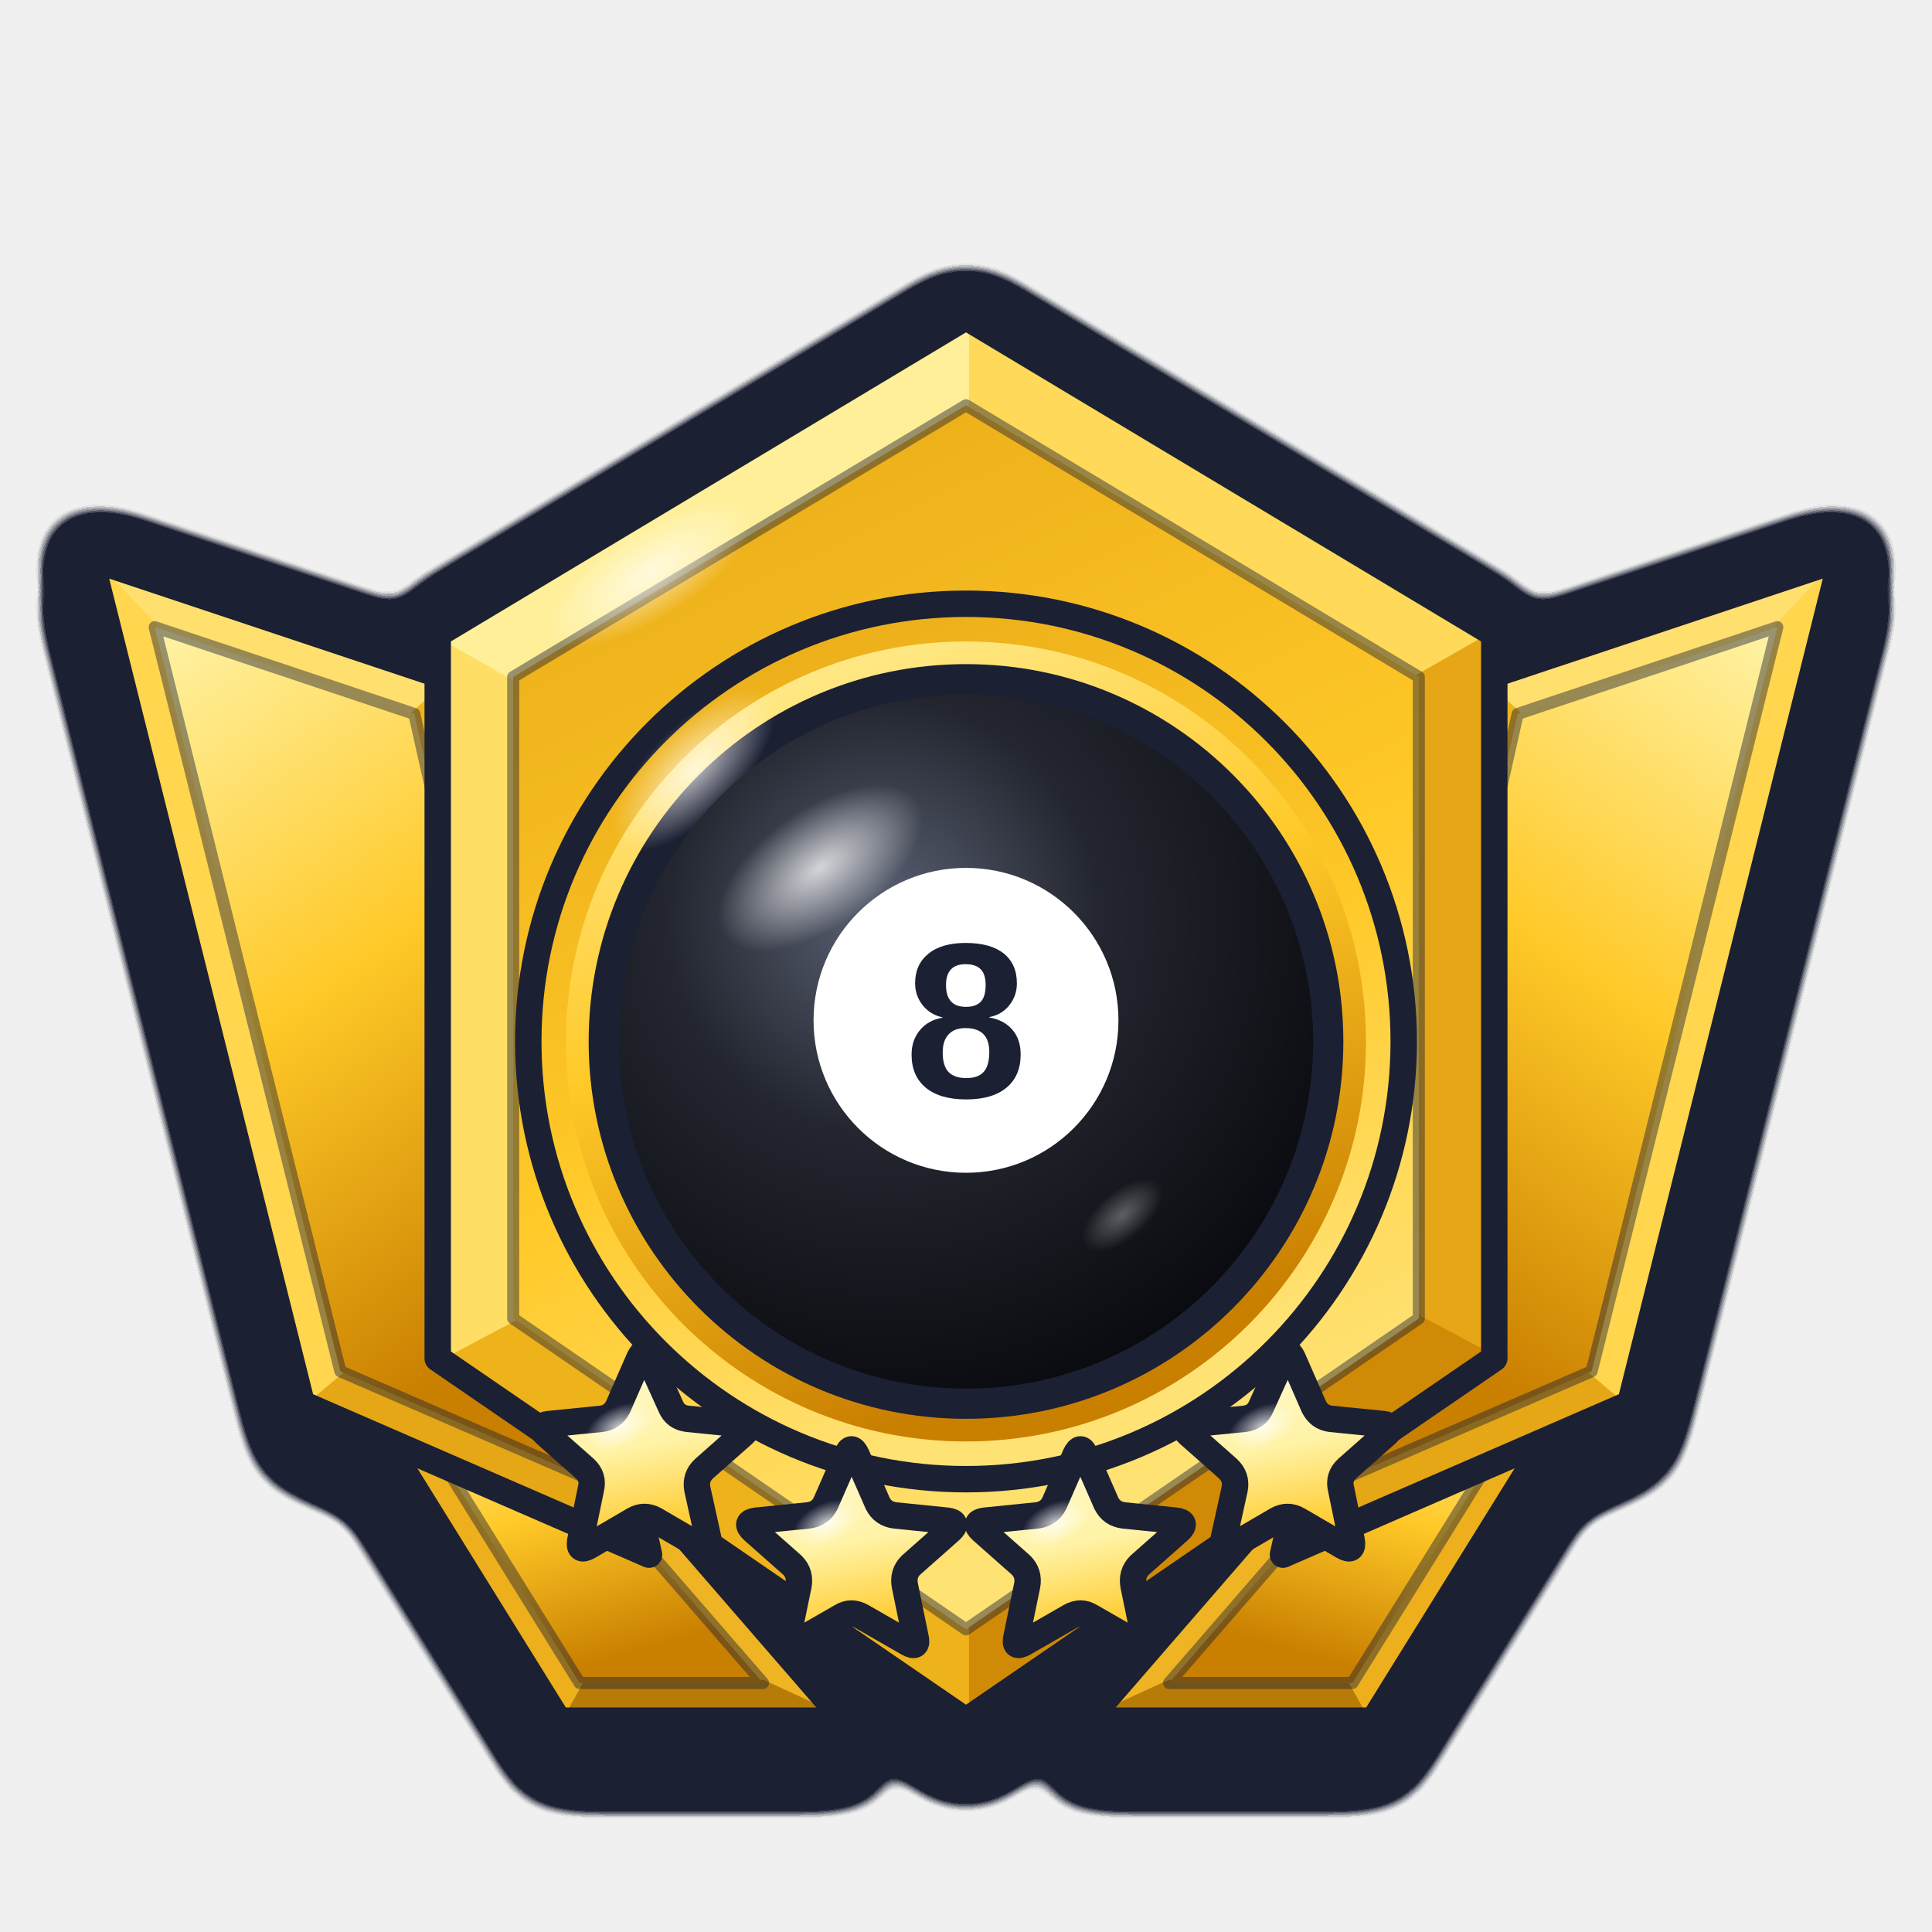
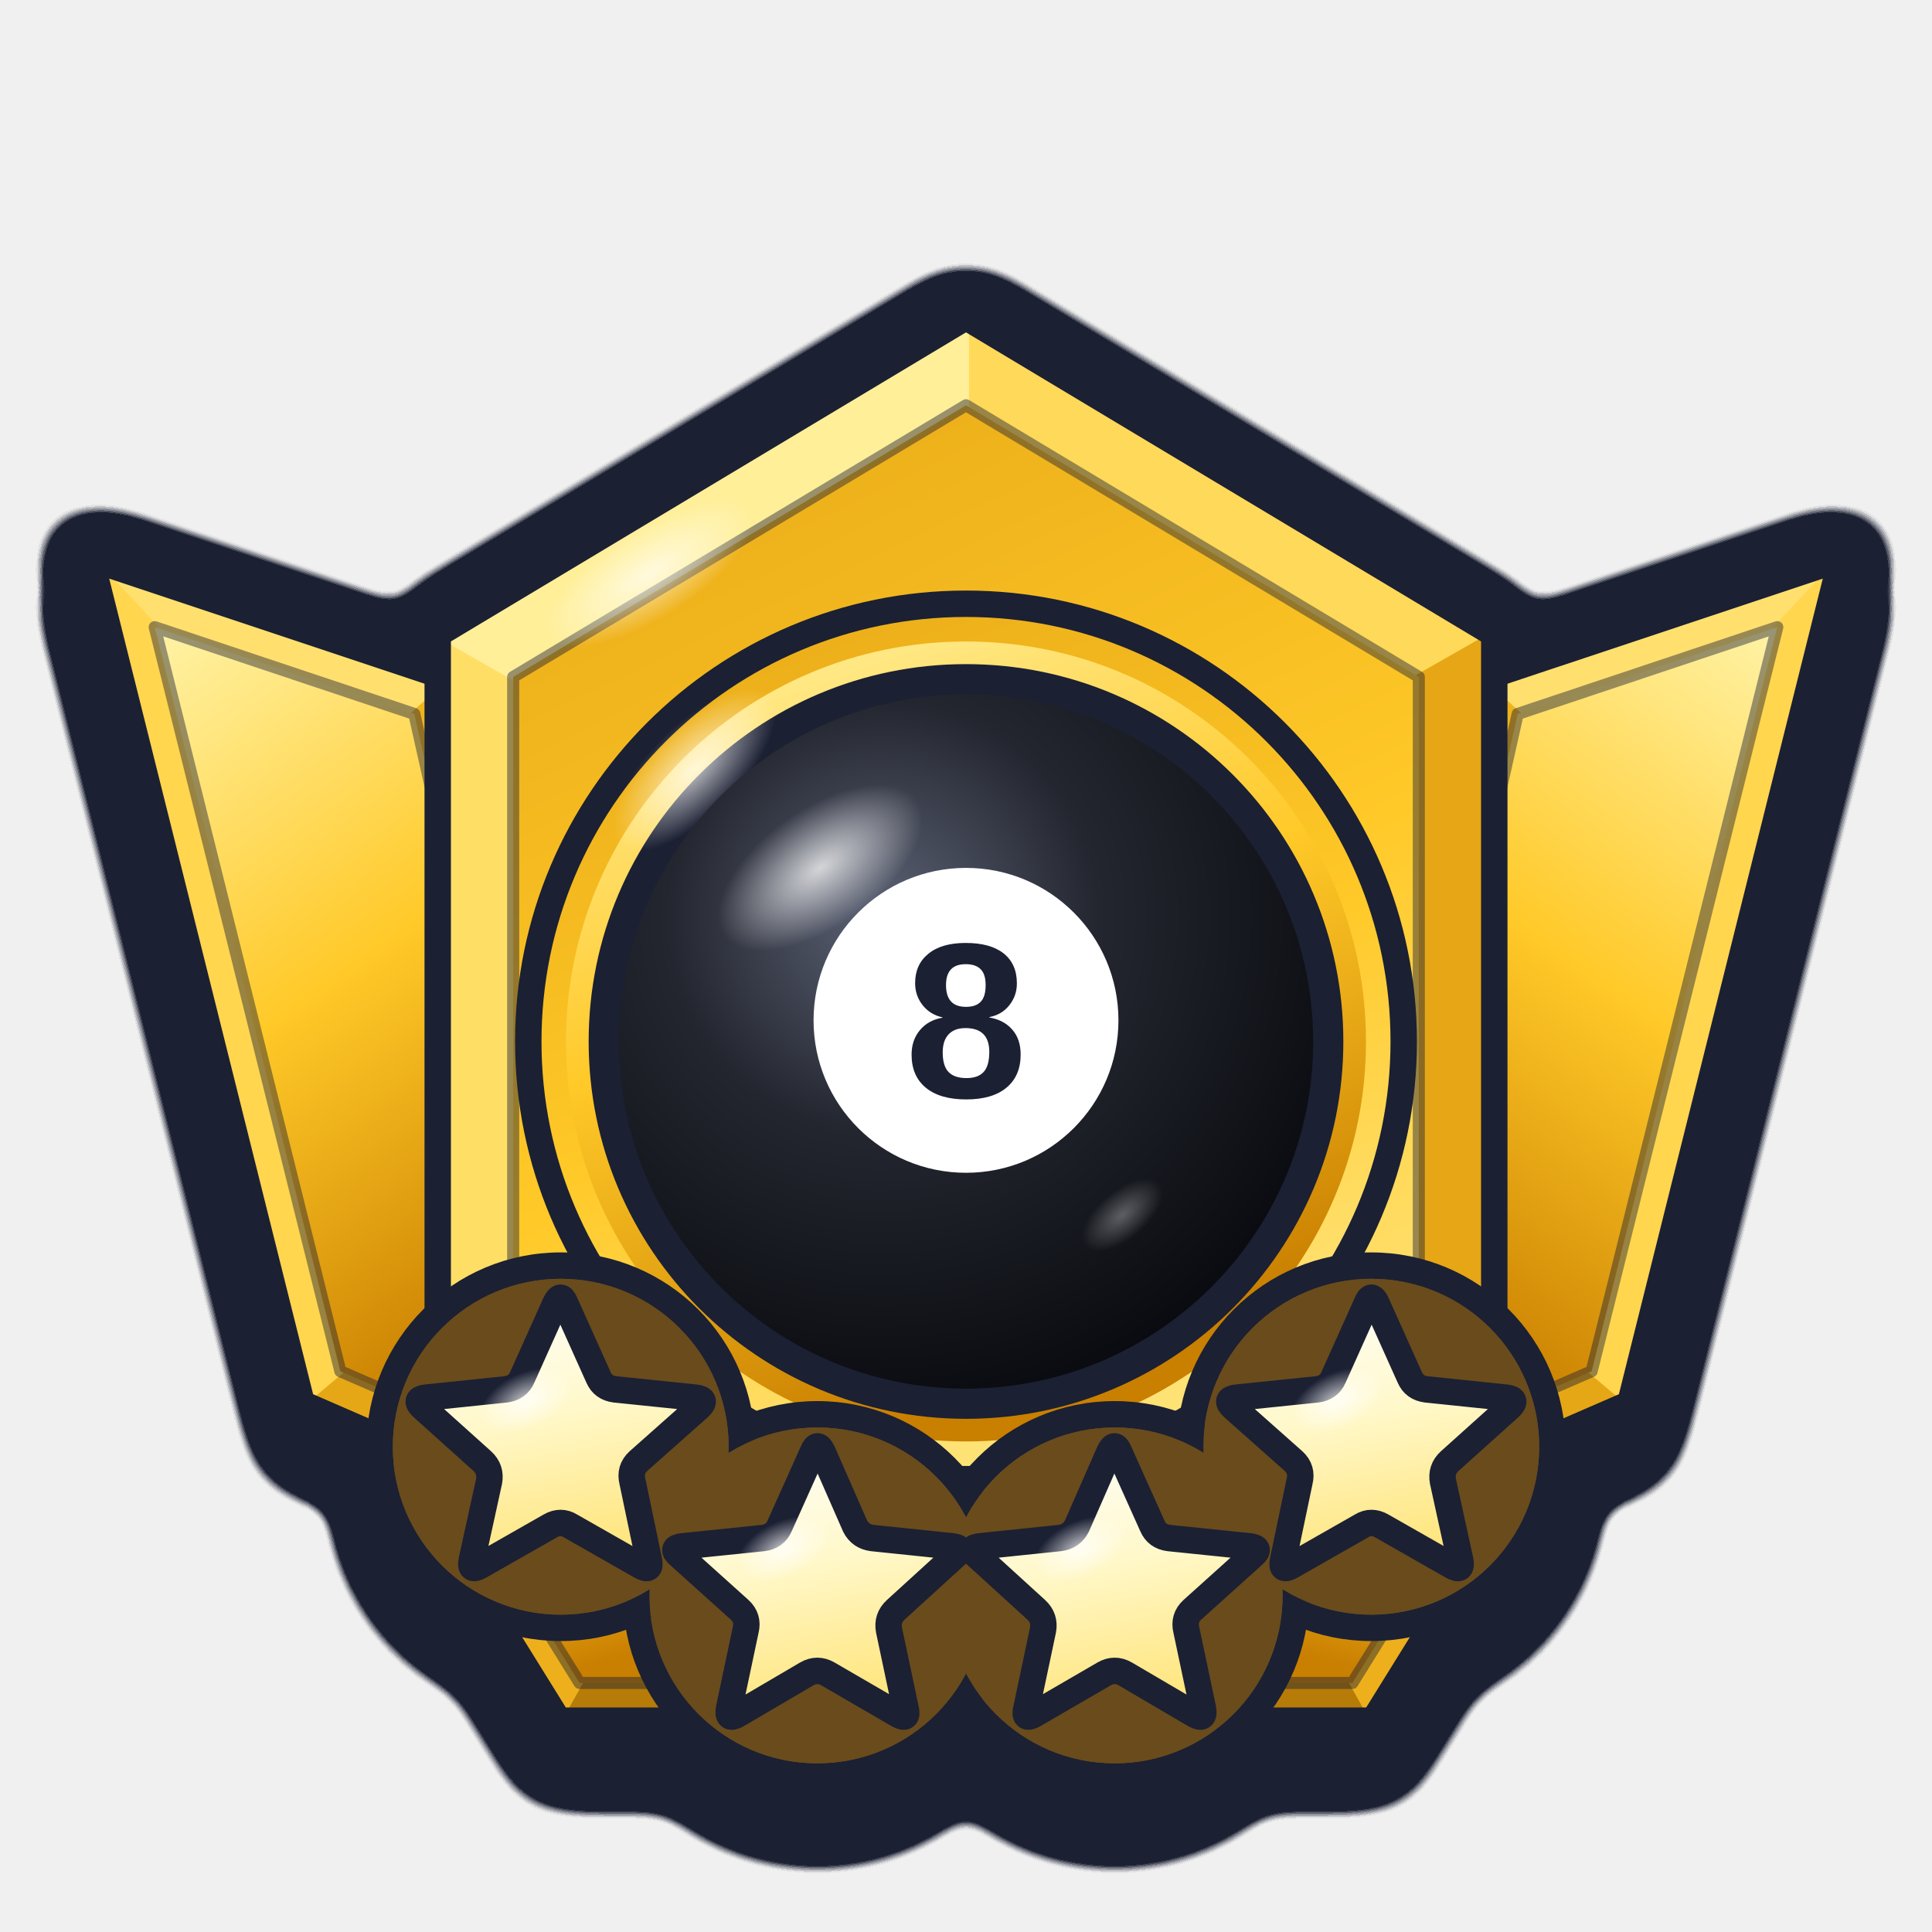
<svg xmlns="http://www.w3.org/2000/svg" width="512" height="512" viewBox="0 0 256 256">
  <defs>
    <linearGradient id="blue" x1="0" y1="0" x2="0.35" y2="1">
      <stop offset="0" stop-color="#9ED3FF" />
      <stop offset="0.45" stop-color="#3B9BFF" />
      <stop offset="1" stop-color="#1F6BD0" />
    </linearGradient>
    <linearGradient id="green" x1="0" y1="0" x2="0.35" y2="1">
      <stop offset="0" stop-color="#A8F5BE" />
      <stop offset="0.45" stop-color="#3DD66B" />
      <stop offset="1" stop-color="#1E9E47" />
    </linearGradient>
    <linearGradient id="red" x1="0" y1="0" x2="0.35" y2="1">
      <stop offset="0" stop-color="#FFA3A3" />
      <stop offset="0.45" stop-color="#FF4D4D" />
      <stop offset="1" stop-color="#C9283A" />
    </linearGradient>
    <linearGradient id="gold" x1="0" y1="0" x2="0.35" y2="1">
      <stop offset="0" stop-color="#FFF1A0" />
      <stop offset="0.45" stop-color="#FFC928" />
      <stop offset="1" stop-color="#DB8E00" />
    </linearGradient>
    <linearGradient id="wood" x1="0" y1="0" x2="0.35" y2="1">
      <stop offset="0" stop-color="#FFD9A0" />
      <stop offset="0.45" stop-color="#E7A35C" />
      <stop offset="1" stop-color="#A8622A" />
    </linearGradient>
    <linearGradient id="darkwood" x1="0" y1="0" x2="0.35" y2="1">
      <stop offset="0" stop-color="#C07A45" />
      <stop offset="0.45" stop-color="#8A4B22" />
      <stop offset="1" stop-color="#5E3014" />
    </linearGradient>
    <linearGradient id="white" x1="0" y1="0" x2="0.35" y2="1">
      <stop offset="0" stop-color="#FFFFFF" />
      <stop offset="0.45" stop-color="#F4F8FF" />
      <stop offset="1" stop-color="#C9D6EA" />
    </linearGradient>
    <linearGradient id="grey" x1="0" y1="0" x2="0.35" y2="1">
      <stop offset="0" stop-color="#E4E9F2" />
      <stop offset="0.45" stop-color="#AEB8C8" />
      <stop offset="1" stop-color="#7B869A" />
    </linearGradient>
    <linearGradient id="steel" x1="0" y1="0" x2="0.35" y2="1">
      <stop offset="0" stop-color="#D8E6F7" />
      <stop offset="0.45" stop-color="#9FB2CC" />
      <stop offset="1" stop-color="#6A7D98" />
    </linearGradient>
    <linearGradient id="cloth" x1="0" y1="0" x2="0.35" y2="1">
      <stop offset="0" stop-color="#6FE08E" />
      <stop offset="0.45" stop-color="#2FA24F" />
      <stop offset="1" stop-color="#1C7A37" />
    </linearGradient>
    <linearGradient id="sad" x1="0" y1="0" x2="0.35" y2="1">
      <stop offset="0" stop-color="#C4D4EE" />
      <stop offset="0.45" stop-color="#8EA3C7" />
      <stop offset="1" stop-color="#5E7299" />
    </linearGradient>
    <linearGradient id="purple" x1="0" y1="0" x2="0.35" y2="1">
      <stop offset="0" stop-color="#D7B8FF" />
      <stop offset="0.45" stop-color="#A259FF" />
      <stop offset="1" stop-color="#6E2FD0" />
    </linearGradient>
    <radialGradient id="shine" cx="0.5" cy="0.5" r="0.5">
      <stop offset="0" stop-color="#FFFFFF" stop-opacity="0.9" />
      <stop offset="1" stop-color="#FFFFFF" stop-opacity="0" />
    </radialGradient>
    <filter id="ink" x="-30%" y="-30%" width="160%" height="160%" color-interpolation-filters="sRGB">
      <feGaussianBlur in="SourceAlpha" stdDeviation="6.92" result="blur" />
      <feComponentTransfer in="blur" result="grown">
        <feFuncA type="linear" slope="7" intercept="-0.35" />
      </feComponentTransfer>
      <feOffset in="grown" dy="6" result="lip" />
      <feMerge result="both">
        <feMergeNode in="lip" />
        <feMergeNode in="grown" />
      </feMerge>
      <feFlood flood-color="#1B2033" />
      <feComposite in2="both" operator="in" result="outline" />
      <feMerge>
        <feMergeNode in="outline" />
        <feMergeNode in="SourceGraphic" />
      </feMerge>
    </filter>
  </defs>
  <defs>
    <filter id="badgeInk" x="-20%" y="-20%" width="140%" height="140%" color-interpolation-filters="sRGB">
      <feGaussianBlur in="SourceAlpha" stdDeviation="3.2" result="blur" />
      <feComponentTransfer in="blur" result="grown">
        <feFuncA type="linear" slope="40" intercept="-0.716" />
      </feComponentTransfer>
      <feOffset in="grown" dy="5" result="lip" />
      <feMerge result="both">
        <feMergeNode in="lip" />
        <feMergeNode in="grown" />
      </feMerge>
      <feFlood flood-color="#1B2033" />
      <feComposite in2="both" operator="in" result="outline" />
      <feMerge>
        <feMergeNode in="outline" />
        <feMergeNode in="SourceGraphic" />
      </feMerge>
    </filter>
  </defs>
  <defs>
    <linearGradient id="m" x1="0" y1="0" x2="0.35" y2="1">
      <stop offset="0" stop-color="#FFF3A6" />
      <stop offset="0.5" stop-color="#FFC928" />
      <stop offset="1" stop-color="#C97F00" />
    </linearGradient>
    <linearGradient id="r" x1="0" y1="0" x2="0.35" y2="1">
      <stop offset="0" stop-color="#E7A816" />
      <stop offset="0.6" stop-color="#FFC928" />
      <stop offset="1" stop-color="#FFE274" />
    </linearGradient>
    <linearGradient id="w" x1="0" y1="0" x2="0.35" y2="1">
      <stop offset="0" stop-color="#FFE47A" />
      <stop offset="0.55" stop-color="#FFC928" />
      <stop offset="1" stop-color="#C97F00" />
    </linearGradient>
    <linearGradient id="p" x1="0" y1="0" x2="0.2" y2="1">
      <stop offset="0" stop-color="#FFFAD7" />
      <stop offset="0.55" stop-color="#FFF3A6" />
      <stop offset="1" stop-color="#FFC928" />
    </linearGradient>
+     <linearGradient id="s" x1="0" y1="0" x2="0.2" y2="1">
+       <stop offset="0" stop-color="#FFFFFF" />
+       <stop offset="0.5" stop-color="#FFF8CA" />
+       <stop offset="1" stop-color="#FFE680" />
+     </linearGradient>
    <linearGradient id="c" x1="0" y1="0" x2="0.3" y2="1">
      <stop offset="0" stop-color="#FFF8CA" />
      <stop offset="0.55" stop-color="#FFDC61" />
      <stop offset="1" stop-color="#FFC928" />
    </linearGradient>
    <linearGradient id="g" x1="0" y1="0" x2="0.35" y2="1">
      <stop offset="0" stop-color="#FFF3A6" />
      <stop offset="0.5" stop-color="#FFC928" />
      <stop offset="1" stop-color="#C97F00" />
    </linearGradient>
    <linearGradient id="gr" x1="0" y1="0" x2="0.35" y2="1">
      <stop offset="0" stop-color="#E7A816" />
      <stop offset="0.6" stop-color="#FFC928" />
      <stop offset="1" stop-color="#FFE274" />
+     </linearGradient>
+     <linearGradient id="hat" x1="0" y1="0" x2="0.4" y2="1">
+       <stop offset="0" stop-color="#9C8CFF" />
+       <stop offset="0.5" stop-color="#5A41D6" />
+       <stop offset="1" stop-color="#26177A" />
    </linearGradient>
    <radialGradient id="ball" cx="0.38" cy="0.32" r="0.78">
      <stop offset="0" stop-color="#5C6275" />
      <stop offset="0.4" stop-color="#23262F" />
      <stop offset="1" stop-color="#06070B" />
    </radialGradient>
  </defs>
  <g filter="url(#badgeInk)">
    <path d="M38.0 170.0 L86.0 198.0 L82.8 201.9 L52.9 184.5 Z" fill="#F4C238" stroke="#F4C238" stroke-width="0.8" />
    <path d="M86.0 198.0 L112.0 228.0 L101.1 223.0 L82.8 201.9 Z" fill="#EEB423" stroke="#EEB423" stroke-width="0.8" />
    <path d="M112.0 228.0 L74.0 228.0 L76.8 223.0 L101.1 223.0 Z" fill="#B77B08" stroke="#B77B08" stroke-width="0.8" />
    <path d="M74.0 228.0 L38.0 170.0 L52.9 184.5 L76.8 223.0 Z" fill="#EDB01C" stroke="#EDB01C" stroke-width="0.8" />
    <path d="M52.9 184.5 L82.8 201.9 L101.1 223.0 L76.8 223.0 Z" fill="url(#m)" />
    <path d="M52.9 184.5 L82.8 201.9 L101.1 223.0 L76.8 223.0 Z" fill="none" stroke="#1B2033" stroke-width="1.6" stroke-opacity="0.45" stroke-linejoin="round" />
    <path d="M38.0 170.0 L86.0 198.0 L112.0 228.0 L74.0 228.0 Z" fill="none" stroke="#1B2033" stroke-width="3.5" stroke-linejoin="round" />
    <path d="M12.0 74.0 L60.0 90.0 L54.9 94.6 L20.5 83.1 Z" fill="#FFE06E" stroke="#FFE06E" stroke-width="0.8" />
    <path d="M60.0 90.0 L86.0 206.0 L77.6 195.8 L54.9 94.6 Z" fill="#EFB31C" stroke="#EFB31C" stroke-width="0.8" />
    <path d="M86.0 206.0 L40.0 186.0 L45.1 181.7 L77.6 195.8 Z" fill="#E6A716" stroke="#E6A716" stroke-width="0.8" />
    <path d="M40.0 186.0 L12.0 74.0 L20.5 83.1 L45.1 181.7 Z" fill="#FFD64E" stroke="#FFD64E" stroke-width="0.8" />
    <path d="M20.5 83.1 L54.9 94.6 L77.6 195.8 L45.1 181.7 Z" fill="url(#m)" />
    <path d="M20.5 83.1 L54.9 94.6 L77.6 195.8 L45.1 181.7 Z" fill="none" stroke="#1B2033" stroke-width="1.6" stroke-opacity="0.45" stroke-linejoin="round" />
    <path d="M12.0 74.0 L60.0 90.0 L86.0 206.0 L40.0 186.0 Z" fill="none" stroke="#1B2033" stroke-width="3.5" stroke-linejoin="round" />
    <g transform="matrix(-1 0 0 1 256 0)">
      <path d="M38.0 170.0 L86.0 198.0 L82.8 201.9 L52.9 184.5 Z" fill="#F4C238" stroke="#F4C238" stroke-width="0.8" />
      <path d="M86.0 198.0 L112.0 228.0 L101.1 223.0 L82.8 201.9 Z" fill="#EEB423" stroke="#EEB423" stroke-width="0.8" />
      <path d="M112.0 228.0 L74.0 228.0 L76.8 223.0 L101.1 223.0 Z" fill="#B77B08" stroke="#B77B08" stroke-width="0.8" />
      <path d="M74.0 228.0 L38.0 170.0 L52.9 184.5 L76.8 223.0 Z" fill="#EDB01C" stroke="#EDB01C" stroke-width="0.8" />
      <path d="M52.9 184.5 L82.8 201.9 L101.1 223.0 L76.8 223.0 Z" fill="url(#m)" />
      <path d="M52.9 184.5 L82.8 201.9 L101.1 223.0 L76.8 223.0 Z" fill="none" stroke="#1B2033" stroke-width="1.6" stroke-opacity="0.45" stroke-linejoin="round" />
      <path d="M38.0 170.0 L86.0 198.0 L112.0 228.0 L74.0 228.0 Z" fill="none" stroke="#1B2033" stroke-width="3.5" stroke-linejoin="round" />
      <path d="M12.0 74.0 L60.0 90.0 L54.9 94.6 L20.5 83.1 Z" fill="#FFE06E" stroke="#FFE06E" stroke-width="0.8" />
      <path d="M60.0 90.0 L86.0 206.0 L77.6 195.8 L54.9 94.6 Z" fill="#EFB31C" stroke="#EFB31C" stroke-width="0.8" />
      <path d="M86.0 206.0 L40.0 186.0 L45.1 181.7 L77.6 195.8 Z" fill="#E6A716" stroke="#E6A716" stroke-width="0.8" />
      <path d="M40.0 186.0 L12.0 74.0 L20.5 83.1 L45.1 181.7 Z" fill="#FFD64E" stroke="#FFD64E" stroke-width="0.8" />
      <path d="M20.5 83.1 L54.9 94.6 L77.6 195.8 L45.1 181.7 Z" fill="url(#m)" />
      <path d="M20.5 83.1 L54.9 94.6 L77.6 195.8 L45.1 181.7 Z" fill="none" stroke="#1B2033" stroke-width="1.6" stroke-opacity="0.45" stroke-linejoin="round" />
      <path d="M12.0 74.0 L60.0 90.0 L86.0 206.0 L40.0 186.0 Z" fill="none" stroke="#1B2033" stroke-width="3.5" stroke-linejoin="round" />
    </g>
    <path d="M128.0 42.0 L198.0 84.0 L188.0 89.7 L128.0 53.7 Z" fill="#FFD959" stroke="#FFD959" stroke-width="0.8" />
    <path d="M198.0 84.0 L198.0 180.0 L188.0 174.7 L188.0 89.7 Z" fill="#E6A615" stroke="#E6A615" stroke-width="0.8" />
    <path d="M198.0 180.0 L128.0 228.0 L128.0 215.9 L188.0 174.7 Z" fill="#D18A06" stroke="#D18A06" stroke-width="0.8" />
    <path d="M128.0 228.0 L58.0 180.0 L68.0 174.7 L128.0 215.9 Z" fill="#EEB21B" stroke="#EEB21B" stroke-width="0.8" />
    <path d="M58.0 180.0 L58.0 84.0 L68.0 89.7 L68.0 174.7 Z" fill="#FFDE66" stroke="#FFDE66" stroke-width="0.8" />
    <path d="M58.0 84.0 L128.0 42.0 L128.0 53.7 L68.0 89.7 Z" fill="#FFEF99" stroke="#FFEF99" stroke-width="0.8" />
    <path d="M128.0 53.7 L188.0 89.7 L188.0 174.7 L128.0 215.9 L68.0 174.7 L68.0 89.7 Z" fill="url(#r)" />
    <path d="M128.0 53.7 L188.0 89.7 L188.0 174.7 L128.0 215.9 L68.0 174.7 L68.0 89.7 Z" fill="none" stroke="#1B2033" stroke-width="1.6" stroke-opacity="0.45" stroke-linejoin="round" />
    <path d="M128.0 42.0 L198.0 84.0 L198.0 180.0 L128.0 228.0 L58.0 180.0 L58.0 84.0 Z" fill="none" stroke="#1B2033" stroke-width="3.5" stroke-linejoin="round" />
    <ellipse cx="86" cy="76" rx="16" ry="6" fill="url(#shine)" opacity="0.75" transform="rotate(-32 86 76)" />
    <circle cx="128" cy="138" r="58" fill="url(#r)" stroke="#1B2033" stroke-width="3.5" />
    <circle cx="128" cy="138" r="53" fill="url(#m)" />
    <circle cx="128" cy="138" r="50" fill="#1B2033" />
    <ellipse cx="92" cy="102" rx="14" ry="6" fill="url(#shine)" opacity="0.8" transform="rotate(-45 92 102)" />
    <circle cx="128" cy="138" r="46" fill="url(#ball)" />
    <circle cx="128.0" cy="135.2" r="20.2" fill="#FFFFFF" />
    <text x="128.0" y="145.4" font-family="Arial Black, Arial, sans-serif" font-weight="900" font-size="29.3" text-anchor="middle" fill="#1B2033">8</text>
    <ellipse cx="108.68" cy="115.0" rx="15.64" ry="7.82" fill="url(#shine)" opacity="0.85" transform="rotate(-35 108.68 115.0)" />
    <ellipse cx="148.7" cy="161.0" rx="6.44" ry="3.22" fill="url(#shine)" opacity="0.35" transform="rotate(-40 148.7 161.0)" />
-     <path d="M170.0 180.0 Q170.6 178.5 171.3 180.0 L174.1 186.4 Q174.8 187.8 176.3 188.0 L183.3 188.7 Q184.9 188.9 183.7 190.0 L178.5 194.6 Q177.3 195.7 177.7 197.3 L179.1 204.1 Q179.4 205.7 178.0 204.9 L172.0 201.4 Q170.6 200.6 169.2 201.4 L163.2 204.9 Q161.8 205.7 162.1 204.1 L163.6 197.3 Q163.9 195.7 162.7 194.6 L157.5 190.0 Q156.3 188.9 157.9 188.7 L164.9 188.0 Q166.5 187.8 167.1 186.4 Z" fill="url(#p)" stroke="#1B2033" stroke-width="3.5" stroke-linejoin="round" />
-     <ellipse cx="167.313" cy="189.035" rx="4.8" ry="2.7" fill="url(#shine)" opacity="0.85" transform="rotate(-25 167.3133 189.0347)" />
-     <path d="M142.5 192.8 Q143.2 191.3 143.8 192.8 L146.6 199.2 Q147.3 200.6 148.9 200.8 L155.8 201.5 Q157.4 201.7 156.2 202.8 L151.0 207.4 Q149.9 208.5 150.2 210.1 L151.6 216.9 Q152.0 218.5 150.6 217.7 L144.5 214.2 Q143.2 213.4 141.8 214.2 L135.7 217.7 Q134.3 218.5 134.7 216.9 L136.1 210.1 Q136.4 208.5 135.3 207.4 L130.1 202.8 Q128.9 201.7 130.5 201.5 L137.4 200.8 Q139.0 200.6 139.7 199.2 Z" fill="url(#p)" stroke="#1B2033" stroke-width="3.5" stroke-linejoin="round" />
-     <ellipse cx="139.851" cy="201.841" rx="4.8" ry="2.7" fill="url(#shine)" opacity="0.85" transform="rotate(-25 139.8508 201.8407)" />
-     <path d="M112.2 192.8 Q112.8 191.3 113.5 192.8 L116.3 199.2 Q117.0 200.6 118.6 200.8 L125.5 201.5 Q127.1 201.7 125.9 202.8 L120.7 207.4 Q119.6 208.5 119.9 210.1 L121.3 216.9 Q121.7 218.5 120.3 217.7 L114.2 214.2 Q112.8 213.4 111.5 214.2 L105.4 217.7 Q104.0 218.5 104.4 216.9 L105.8 210.1 Q106.1 208.5 105.0 207.4 L99.8 202.8 Q98.6 201.7 100.2 201.5 L107.1 200.8 Q108.7 200.6 109.4 199.2 Z" fill="url(#p)" stroke="#1B2033" stroke-width="3.5" stroke-linejoin="round" />
-     <ellipse cx="109.549" cy="201.841" rx="4.8" ry="2.7" fill="url(#shine)" opacity="0.85" transform="rotate(-25 109.5492 201.8407)" />
-     <path d="M84.7 180.0 Q85.4 178.5 86.0 180.0 L88.9 186.4 Q89.5 187.8 91.1 188.0 L98.1 188.7 Q99.7 188.9 98.5 190.0 L93.3 194.6 Q92.1 195.7 92.4 197.3 L93.9 204.1 Q94.2 205.7 92.8 204.9 L86.8 201.4 Q85.4 200.6 84.0 201.4 L78.0 204.9 Q76.6 205.7 76.9 204.1 L78.3 197.3 Q78.7 195.7 77.5 194.6 L72.3 190.0 Q71.1 188.9 72.7 188.7 L79.7 188.0 Q81.2 187.8 81.9 186.4 Z" fill="url(#p)" stroke="#1B2033" stroke-width="3.5" stroke-linejoin="round" />
-     <ellipse cx="82.087" cy="189.035" rx="4.8" ry="2.7" fill="url(#shine)" opacity="0.85" transform="rotate(-25 82.0867 189.0347)" />
+     <circle cx="181.7" cy="191.7" r="24.0" fill="#694B1C" stroke="#1B2033" stroke-width="3.5" />
+     <circle cx="147.7" cy="211.4" r="24.0" fill="#694B1C" stroke="#1B2033" stroke-width="3.5" />
+     <circle cx="108.3" cy="211.4" r="24.0" fill="#694B1C" stroke="#1B2033" stroke-width="3.5" />
+     <circle cx="74.3" cy="191.7" r="24.0" fill="#694B1C" stroke="#1B2033" stroke-width="3.5" />
+     <circle cx="181.7" cy="191.7" r="22.25" fill="#694B1C" />
+     <circle cx="147.7" cy="211.4" r="22.25" fill="#694B1C" />
+     <circle cx="108.3" cy="211.4" r="22.25" fill="#694B1C" />
+     <circle cx="74.3" cy="191.7" r="22.25" fill="#694B1C" />
+     <path d="M181.1 172.7 Q181.7 171.2 182.4 172.7 L186.8 182.5 Q187.4 183.9 189.0 184.1 L199.6 185.2 Q201.2 185.4 200.0 186.5 L192.1 193.6 Q190.9 194.7 191.2 196.3 L193.5 206.8 Q193.8 208.3 192.4 207.5 L183.1 202.2 Q181.7 201.4 180.4 202.2 L171.1 207.5 Q169.7 208.3 170.0 206.8 L172.2 196.3 Q172.6 194.7 171.4 193.6 L163.4 186.5 Q162.2 185.4 163.8 185.2 L174.5 184.1 Q176.1 183.9 176.7 182.5 Z" fill="url(#s)" stroke="#1B2033" stroke-width="3.5" stroke-linejoin="round" />
+     <ellipse cx="177.23" cy="185.59" rx="6.56" ry="3.69" fill="url(#shine)" opacity="0.85" transform="rotate(-25 177.2301 185.5901)" />
+     <path d="M147.0 192.4 Q147.7 190.9 148.3 192.4 L152.7 202.2 Q153.3 203.6 154.9 203.8 L165.6 204.9 Q167.2 205.1 166.0 206.1 L158.0 213.3 Q156.8 214.4 157.2 216.0 L159.4 226.4 Q159.7 228.0 158.3 227.2 L149.1 221.8 Q147.7 221.0 146.3 221.8 L137.0 227.2 Q135.6 228.0 136.0 226.4 L138.2 216.0 Q138.5 214.4 137.3 213.3 L129.4 206.1 Q128.2 205.1 129.8 204.9 L140.4 203.8 Q142.0 203.6 142.7 202.2 Z" fill="url(#s)" stroke="#1B2033" stroke-width="3.5" stroke-linejoin="round" />
+     <ellipse cx="143.16" cy="205.26" rx="6.56" ry="3.69" fill="url(#shine)" opacity="0.85" transform="rotate(-25 143.1602 205.2604)" />
+     <path d="M107.7 192.4 Q108.3 190.9 109.0 192.4 L113.3 202.2 Q114.0 203.6 115.6 203.8 L126.2 204.9 Q127.8 205.1 126.6 206.1 L118.7 213.3 Q117.5 214.4 117.8 216.0 L120.0 226.4 Q120.4 228.0 119.0 227.2 L109.7 221.8 Q108.3 221.0 106.9 221.8 L97.7 227.2 Q96.3 228.0 96.6 226.4 L98.8 216.0 Q99.2 214.4 98.0 213.3 L90.0 206.1 Q88.8 205.1 90.4 204.9 L101.1 203.8 Q102.7 203.6 103.3 202.2 Z" fill="url(#s)" stroke="#1B2033" stroke-width="3.5" stroke-linejoin="round" />
+     <ellipse cx="103.82" cy="205.26" rx="6.56" ry="3.69" fill="url(#shine)" opacity="0.85" transform="rotate(-25 103.8198 205.2604)" />
+     <path d="M73.6 172.7 Q74.3 171.2 74.9 172.7 L79.3 182.5 Q79.9 183.9 81.5 184.1 L92.2 185.2 Q93.8 185.4 92.6 186.5 L84.6 193.6 Q83.4 194.7 83.8 196.3 L86.0 206.8 Q86.3 208.3 84.9 207.5 L75.6 202.2 Q74.3 201.4 72.9 202.2 L63.6 207.5 Q62.2 208.3 62.5 206.8 L64.8 196.3 Q65.1 194.7 63.9 193.6 L56.0 186.5 Q54.8 185.4 56.4 185.2 L67.0 184.1 Q68.6 183.9 69.2 182.5 Z" fill="url(#s)" stroke="#1B2033" stroke-width="3.5" stroke-linejoin="round" />
+     <ellipse cx="69.75" cy="185.59" rx="6.56" ry="3.69" fill="url(#shine)" opacity="0.85" transform="rotate(-25 69.74988 185.5901)" />
  </g>
</svg>
